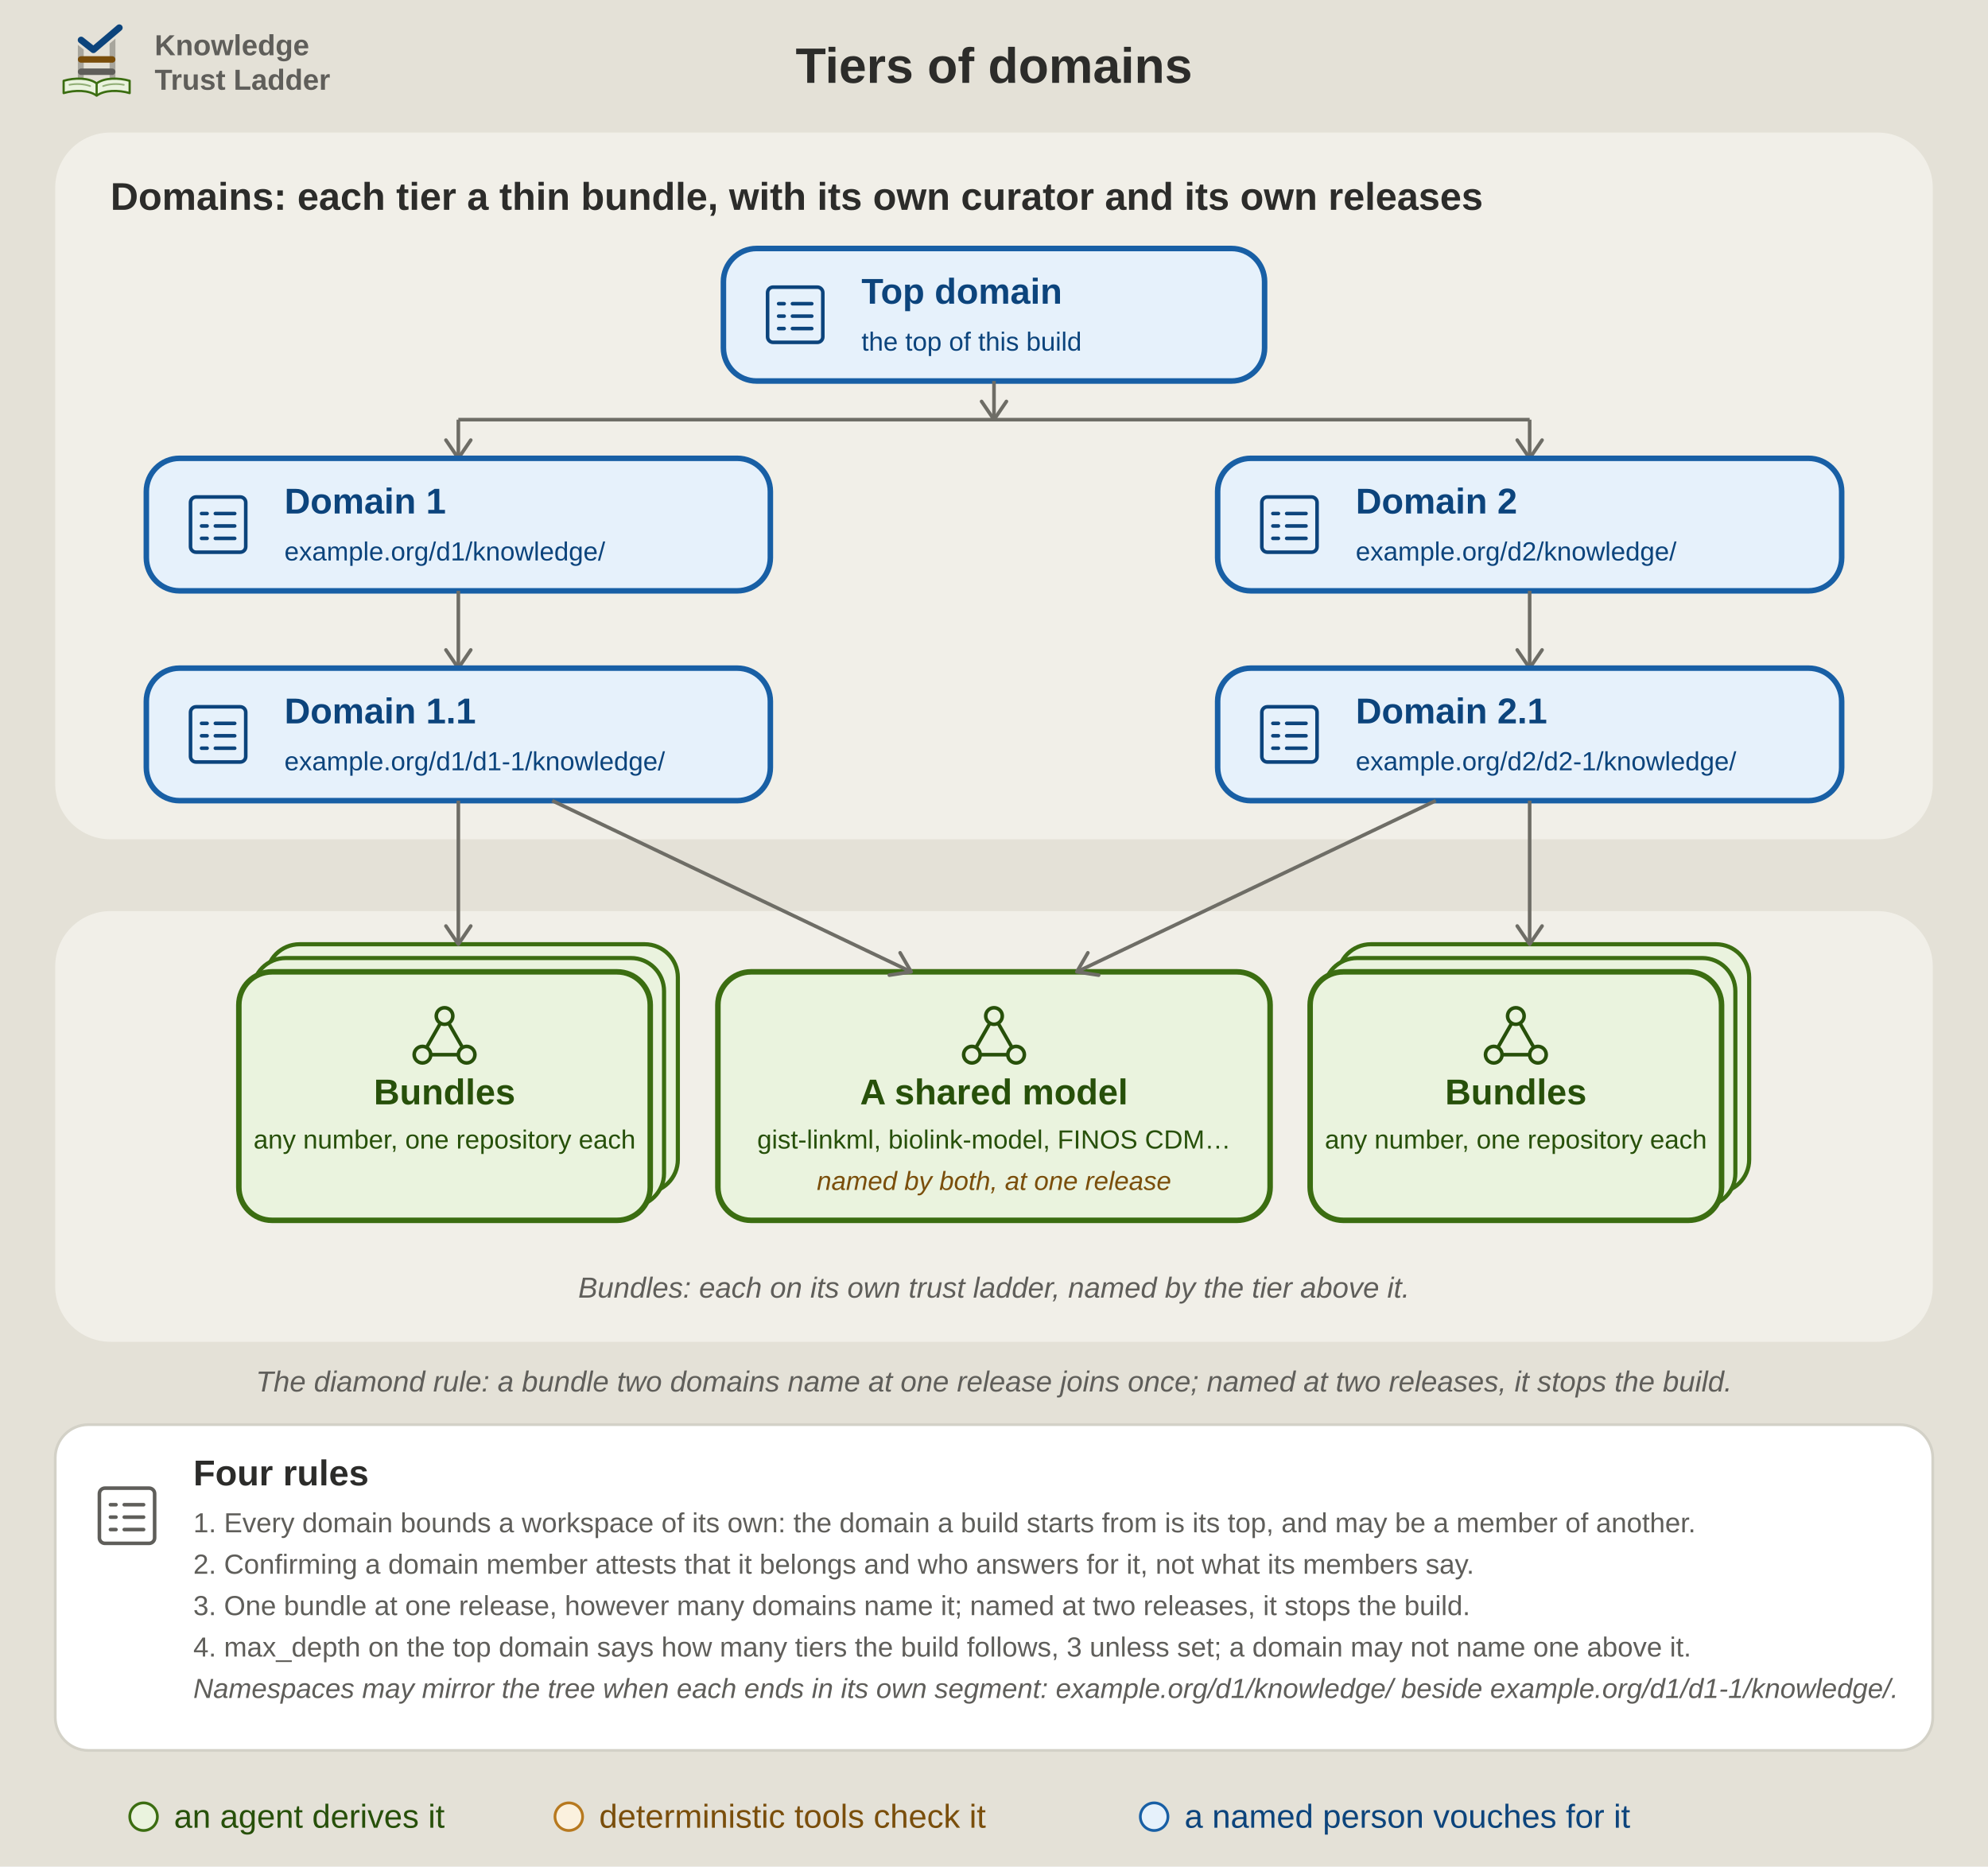
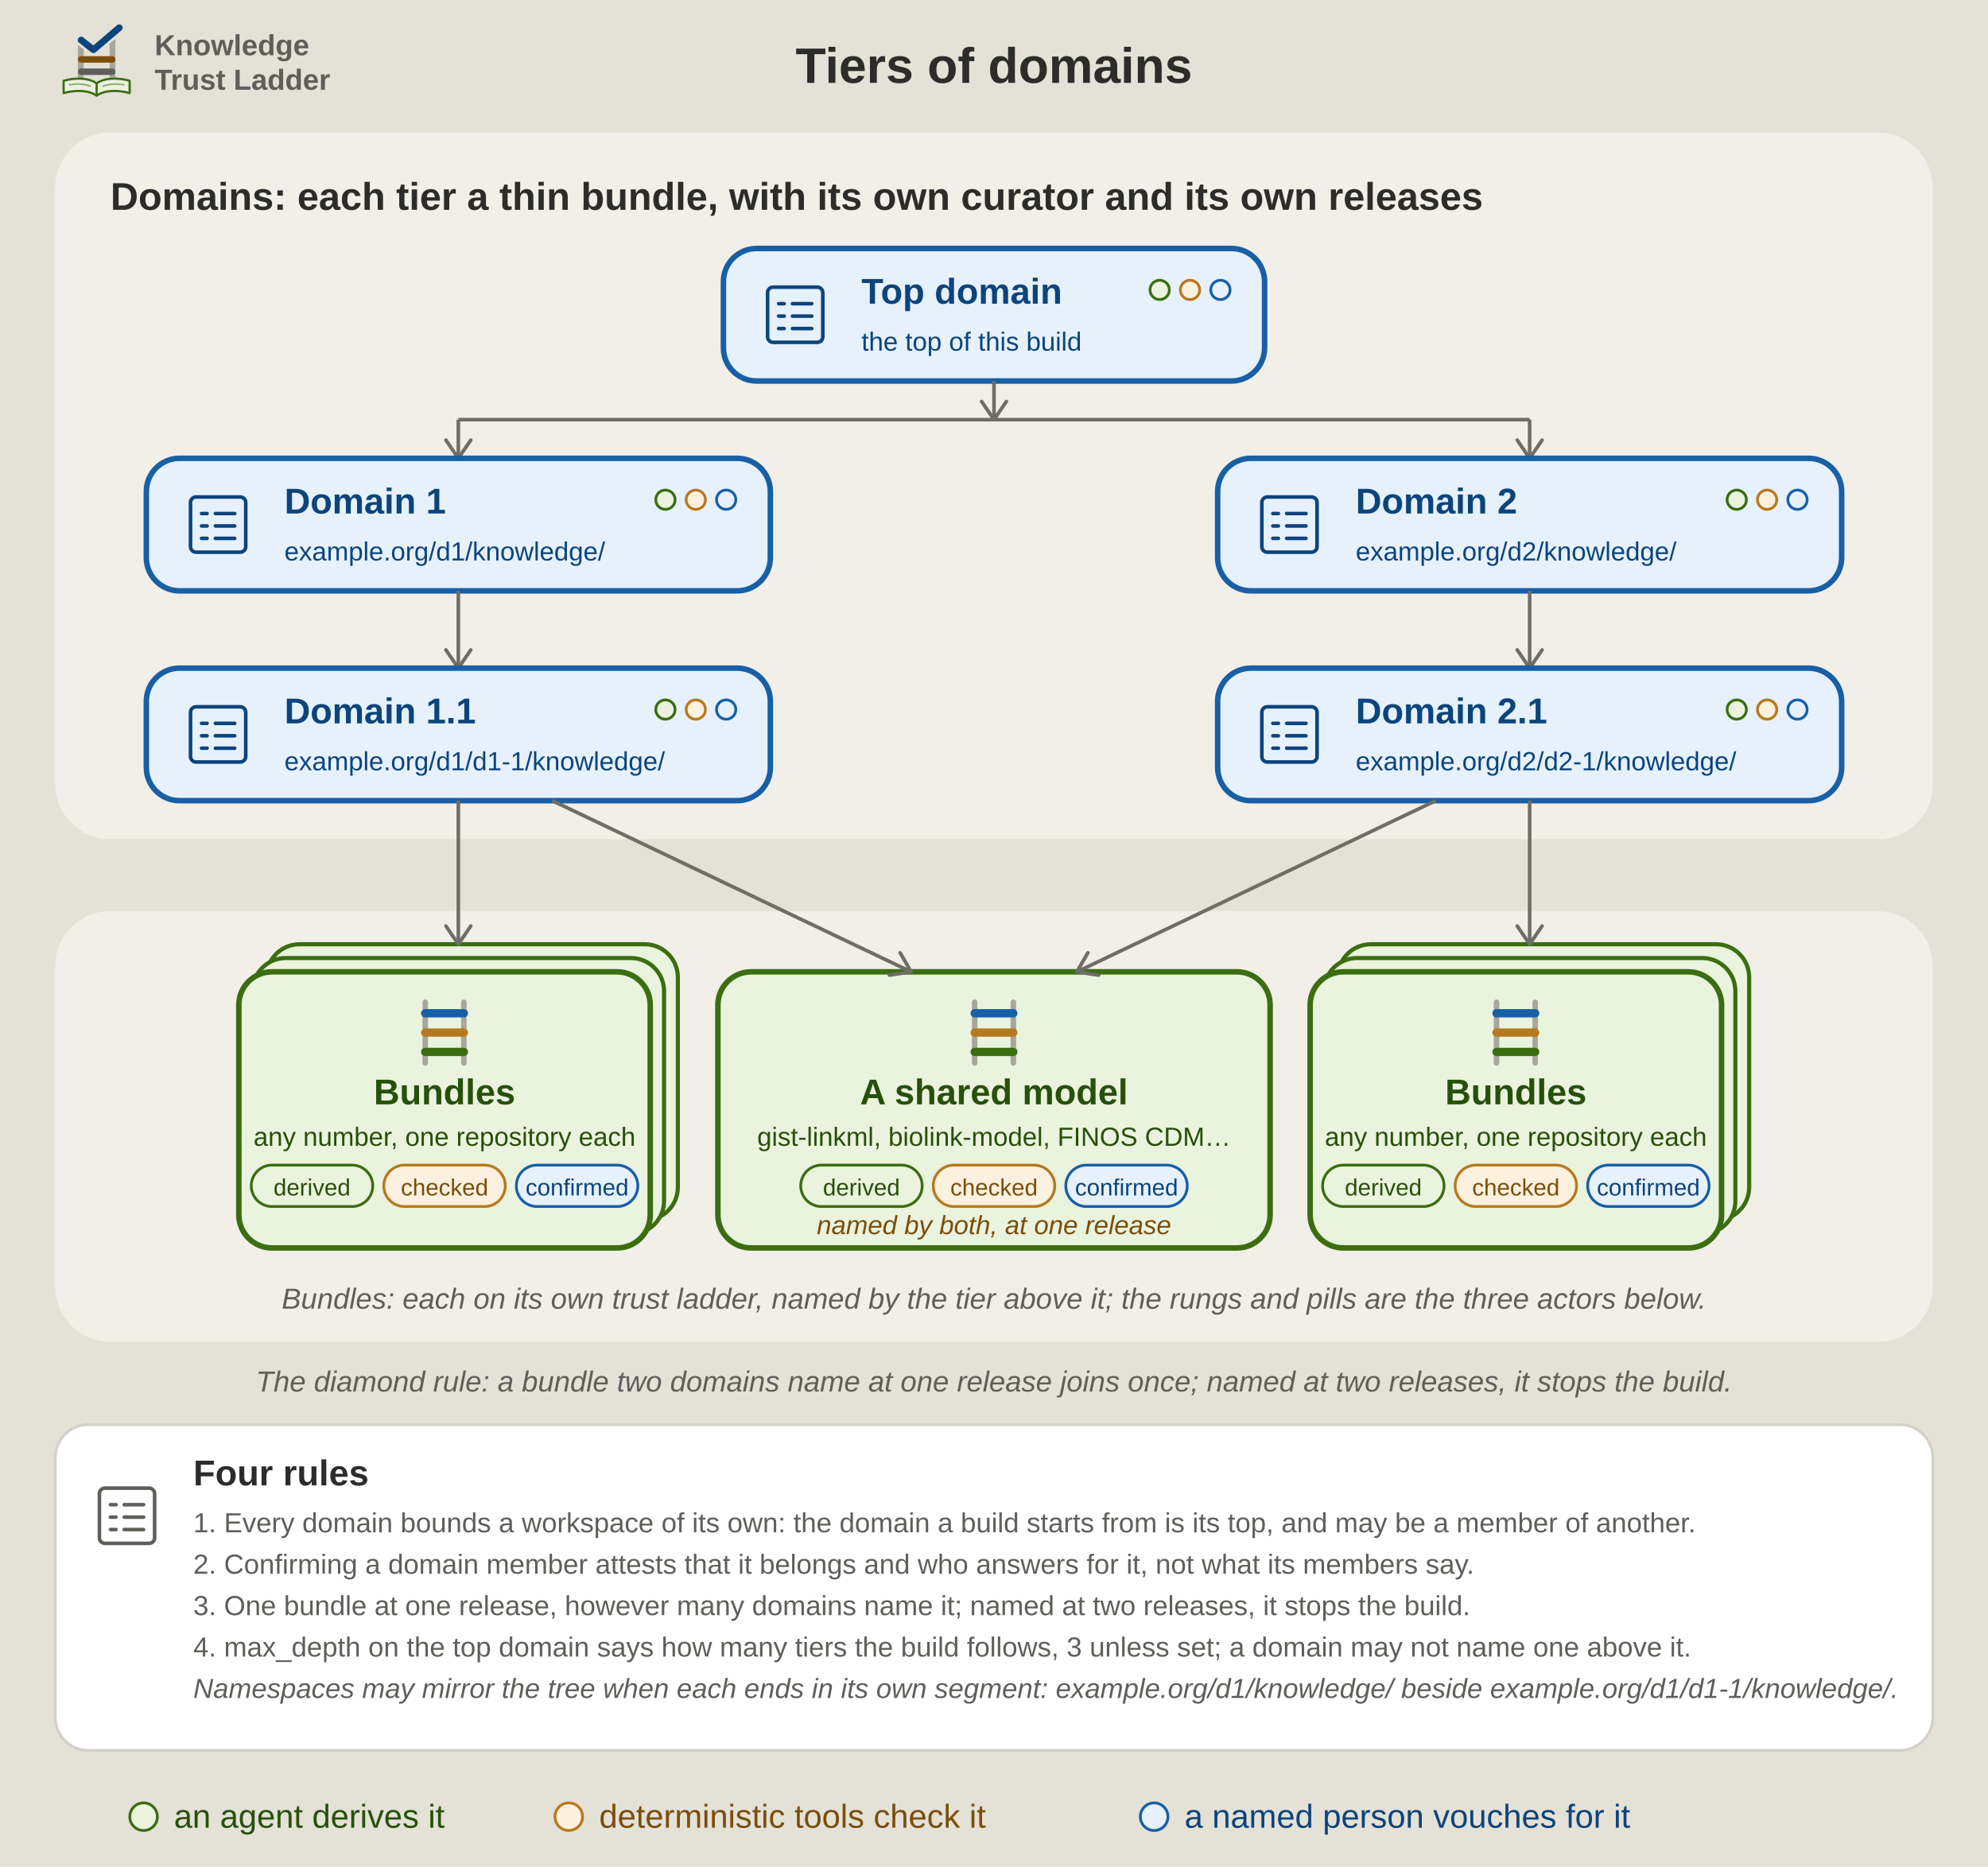
<svg xmlns="http://www.w3.org/2000/svg" width="720" height="676" viewBox="0 0 720 676" role="img" aria-labelledby="t d">
  <rect width="720" height="676" fill="#E4E1D7" />
  <g transform="translate(20,7) scale(0.46875)">
    <rect x="17.5" y="12" width="4.5" height="38" rx="2.25" fill="#A8A69D" />
    <rect x="42" y="12" width="4.5" height="38" rx="2.25" fill="#A8A69D" />
    <rect x="17.5" y="38" width="29" height="5" rx="2.5" fill="#5F5E5A" />
    <rect x="17.5" y="28.5" width="29" height="5" rx="2.5" fill="#7A4E0B" />
    <path d="M20 16 L29.5 23.5 L49.5 6.5" fill="none" stroke="#E4E1D7" stroke-width="9" stroke-linecap="round" stroke-linejoin="round" />
    <path d="M20 16 L29.5 23.5 L49.5 6.5" fill="none" stroke="#0C447C" stroke-width="5.2" stroke-linecap="round" stroke-linejoin="round" />
    <path d="M32 49.5 C26 45 15 45 6.5 47.5 v9.5 C15 54.5 26 54.5 32 59 C38 54.5 49 54.5 57.5 57 v-9.5 C49 45 38 45 32 49.5 z" fill="#EAF3DE" stroke="#3B6D11" stroke-width="1.7" stroke-linejoin="round" />
    <line x1="32" y1="49.5" x2="32" y2="59" stroke="#3B6D11" stroke-width="1.7" />
    <path d="M11 50.6 C16 49.6 22 49.8 27 51.6 M37 51.6 C42 49.8 48 49.6 53 50.6" fill="none" stroke="#3B6D11" stroke-opacity=".5" stroke-width="1.3" stroke-linecap="round" />
  </g>
  <text x="56" y="20" font-family="Arial, sans-serif" font-size="10.5" font-weight="700" fill="#5F5E5A">Knowledge</text>
  <text x="56" y="32.5" font-family="Arial, sans-serif" font-size="10.5" font-weight="700" fill="#5F5E5A">Trust Ladder</text>
  <text x="360" y="30" text-anchor="middle" font-family="Arial, sans-serif" font-size="18" font-weight="700" fill="#2C2C2A">Tiers of domains</text>
  <rect x="20" y="48" width="680" height="256" rx="20" fill="#F1EFE8" />
  <text x="40" y="76" font-family="Arial, sans-serif" font-size="14" font-weight="700" fill="#2C2C2A">Domains: each tier a thin bundle, with its own curator and its own releases</text>
  <rect x="262" y="90" width="196" height="48" rx="12" fill="#E6F1FB" stroke="#185FA5" stroke-width="2" />
  <g transform="translate(288,114)" stroke="#0C447C" stroke-width="1.3" fill="none" stroke-linecap="round" stroke-linejoin="round">
    <rect x="-10" y="-10" width="20" height="20" rx="2" />
    <line x1="-6" y1="-4" x2="-4" y2="-4" />
    <line x1="-1" y1="-4" x2="6" y2="-4" />
    <line x1="-6" y1="0.5" x2="-4" y2="0.5" />
    <line x1="-1" y1="0.5" x2="6" y2="0.5" />
    <line x1="-6" y1="5" x2="-4" y2="5" />
    <line x1="-1" y1="5" x2="6" y2="5" />
  </g>
  <text x="312" y="110" font-family="Arial, sans-serif" font-size="13" font-weight="700" fill="#0C447C">Top domain</text>
  <text x="312" y="127" font-family="Arial, sans-serif" font-size="9.5" fill="#0C447C">the top of this build</text>
+   <circle cx="420" cy="105" r="3.5" fill="#EAF3DE" stroke="#3B6D11" stroke-width="1" />
+   <circle cx="431" cy="105" r="3.5" fill="#FBF1DE" stroke="#B7791F" stroke-width="1" />
+   <circle cx="442" cy="105" r="3.5" fill="#E6F1FB" stroke="#185FA5" stroke-width="1" />
  <line x1="360" y1="138" x2="360" y2="152" stroke="#6E6D66" stroke-width="1.3" />
  <path d="M355.5 145.4 L360 152 L364.5 145.4" fill="none" stroke="#6E6D66" stroke-width="1.3" stroke-linecap="round" stroke-linejoin="round" />
  <line x1="166" y1="152" x2="554" y2="152" stroke="#6E6D66" stroke-width="1.3" />
  <line x1="166" y1="152" x2="166" y2="166" stroke="#6E6D66" stroke-width="1.3" />
  <path d="M161.5 159.4 L166 166 L170.5 159.4" fill="none" stroke="#6E6D66" stroke-width="1.3" stroke-linecap="round" stroke-linejoin="round" />
  <line x1="554" y1="152" x2="554" y2="166" stroke="#6E6D66" stroke-width="1.3" />
  <path d="M549.5 159.4 L554 166 L558.5 159.4" fill="none" stroke="#6E6D66" stroke-width="1.3" stroke-linecap="round" stroke-linejoin="round" />
  <rect x="53" y="166" width="226" height="48" rx="12" fill="#E6F1FB" stroke="#185FA5" stroke-width="2" />
  <g transform="translate(79,190)" stroke="#0C447C" stroke-width="1.3" fill="none" stroke-linecap="round" stroke-linejoin="round">
    <rect x="-10" y="-10" width="20" height="20" rx="2" />
    <line x1="-6" y1="-4" x2="-4" y2="-4" />
    <line x1="-1" y1="-4" x2="6" y2="-4" />
    <line x1="-6" y1="0.5" x2="-4" y2="0.5" />
    <line x1="-1" y1="0.5" x2="6" y2="0.5" />
    <line x1="-6" y1="5" x2="-4" y2="5" />
    <line x1="-1" y1="5" x2="6" y2="5" />
  </g>
  <text x="103" y="186" font-family="Arial, sans-serif" font-size="13" font-weight="700" fill="#0C447C">Domain 1</text>
  <text x="103" y="203" font-family="Arial, sans-serif" font-size="9.5" fill="#0C447C">example.org/d1/knowledge/</text>
+   <circle cx="241" cy="181" r="3.5" fill="#EAF3DE" stroke="#3B6D11" stroke-width="1" />
+   <circle cx="252" cy="181" r="3.5" fill="#FBF1DE" stroke="#B7791F" stroke-width="1" />
+   <circle cx="263" cy="181" r="3.5" fill="#E6F1FB" stroke="#185FA5" stroke-width="1" />
  <rect x="441" y="166" width="226" height="48" rx="12" fill="#E6F1FB" stroke="#185FA5" stroke-width="2" />
  <g transform="translate(467,190)" stroke="#0C447C" stroke-width="1.3" fill="none" stroke-linecap="round" stroke-linejoin="round">
    <rect x="-10" y="-10" width="20" height="20" rx="2" />
    <line x1="-6" y1="-4" x2="-4" y2="-4" />
    <line x1="-1" y1="-4" x2="6" y2="-4" />
    <line x1="-6" y1="0.5" x2="-4" y2="0.5" />
    <line x1="-1" y1="0.5" x2="6" y2="0.5" />
    <line x1="-6" y1="5" x2="-4" y2="5" />
    <line x1="-1" y1="5" x2="6" y2="5" />
  </g>
  <text x="491" y="186" font-family="Arial, sans-serif" font-size="13" font-weight="700" fill="#0C447C">Domain 2</text>
  <text x="491" y="203" font-family="Arial, sans-serif" font-size="9.5" fill="#0C447C">example.org/d2/knowledge/</text>
+   <circle cx="629" cy="181" r="3.5" fill="#EAF3DE" stroke="#3B6D11" stroke-width="1" />
+   <circle cx="640" cy="181" r="3.5" fill="#FBF1DE" stroke="#B7791F" stroke-width="1" />
+   <circle cx="651" cy="181" r="3.5" fill="#E6F1FB" stroke="#185FA5" stroke-width="1" />
  <line x1="166" y1="214" x2="166" y2="242" stroke="#6E6D66" stroke-width="1.3" />
  <path d="M161.5 235.4 L166 242 L170.5 235.4" fill="none" stroke="#6E6D66" stroke-width="1.3" stroke-linecap="round" stroke-linejoin="round" />
  <line x1="554" y1="214" x2="554" y2="242" stroke="#6E6D66" stroke-width="1.3" />
  <path d="M549.5 235.4 L554 242 L558.5 235.4" fill="none" stroke="#6E6D66" stroke-width="1.3" stroke-linecap="round" stroke-linejoin="round" />
  <rect x="53" y="242" width="226" height="48" rx="12" fill="#E6F1FB" stroke="#185FA5" stroke-width="2" />
  <g transform="translate(79,266)" stroke="#0C447C" stroke-width="1.3" fill="none" stroke-linecap="round" stroke-linejoin="round">
    <rect x="-10" y="-10" width="20" height="20" rx="2" />
    <line x1="-6" y1="-4" x2="-4" y2="-4" />
    <line x1="-1" y1="-4" x2="6" y2="-4" />
    <line x1="-6" y1="0.5" x2="-4" y2="0.5" />
    <line x1="-1" y1="0.5" x2="6" y2="0.5" />
    <line x1="-6" y1="5" x2="-4" y2="5" />
    <line x1="-1" y1="5" x2="6" y2="5" />
  </g>
  <text x="103" y="262" font-family="Arial, sans-serif" font-size="13" font-weight="700" fill="#0C447C">Domain 1.1</text>
  <text x="103" y="279" font-family="Arial, sans-serif" font-size="9.5" fill="#0C447C">example.org/d1/d1-1/knowledge/</text>
+   <circle cx="241" cy="257" r="3.5" fill="#EAF3DE" stroke="#3B6D11" stroke-width="1" />
+   <circle cx="252" cy="257" r="3.5" fill="#FBF1DE" stroke="#B7791F" stroke-width="1" />
+   <circle cx="263" cy="257" r="3.5" fill="#E6F1FB" stroke="#185FA5" stroke-width="1" />
  <rect x="441" y="242" width="226" height="48" rx="12" fill="#E6F1FB" stroke="#185FA5" stroke-width="2" />
  <g transform="translate(467,266)" stroke="#0C447C" stroke-width="1.3" fill="none" stroke-linecap="round" stroke-linejoin="round">
    <rect x="-10" y="-10" width="20" height="20" rx="2" />
    <line x1="-6" y1="-4" x2="-4" y2="-4" />
    <line x1="-1" y1="-4" x2="6" y2="-4" />
    <line x1="-6" y1="0.5" x2="-4" y2="0.5" />
    <line x1="-1" y1="0.5" x2="6" y2="0.5" />
    <line x1="-6" y1="5" x2="-4" y2="5" />
    <line x1="-1" y1="5" x2="6" y2="5" />
  </g>
  <text x="491" y="262" font-family="Arial, sans-serif" font-size="13" font-weight="700" fill="#0C447C">Domain 2.1</text>
  <text x="491" y="279" font-family="Arial, sans-serif" font-size="9.5" fill="#0C447C">example.org/d2/d2-1/knowledge/</text>
+   <circle cx="629" cy="257" r="3.5" fill="#EAF3DE" stroke="#3B6D11" stroke-width="1" />
+   <circle cx="640" cy="257" r="3.5" fill="#FBF1DE" stroke="#B7791F" stroke-width="1" />
+   <circle cx="651" cy="257" r="3.5" fill="#E6F1FB" stroke="#185FA5" stroke-width="1" />
  <rect x="20" y="330" width="680" height="156" rx="20" fill="#F1EFE8" />
-   <rect x="96.5" y="342" width="149" height="90" rx="12" fill="#EAF3DE" stroke="#3B6D11" stroke-width="1.5" />
-   <rect x="91.5" y="347" width="149" height="90" rx="12" fill="#EAF3DE" stroke="#3B6D11" stroke-width="1.5" />
-   <rect x="86.5" y="352" width="149" height="90" rx="12" fill="#EAF3DE" stroke="#3B6D11" stroke-width="2" />
-   <g transform="translate(161.0,376)" stroke="#27500A" stroke-width="1.3" fill="none" stroke-linecap="round" stroke-linejoin="round">
-     <line x1="-8" y1="6" x2="0" y2="-8" />
-     <line x1="8" y1="6" x2="0" y2="-8" />
-     <line x1="-8" y1="6" x2="8" y2="6" />
-     <circle cx="0" cy="-8" r="3" fill="#EAF3DE" />
-     <circle cx="-8" cy="6" r="3" fill="#EAF3DE" />
-     <circle cx="8" cy="6" r="3" fill="#EAF3DE" />
+   <rect x="96.5" y="342" width="149" height="100" rx="12" fill="#EAF3DE" stroke="#3B6D11" stroke-width="1.5" />
+   <rect x="91.5" y="347" width="149" height="100" rx="12" fill="#EAF3DE" stroke="#3B6D11" stroke-width="1.5" />
+   <rect x="86.5" y="352" width="149" height="100" rx="12" fill="#EAF3DE" stroke="#3B6D11" stroke-width="2" />
+   <g transform="translate(161.0,374)" stroke-linecap="round">
+     <line x1="-7" y1="-11" x2="-7" y2="11" stroke="#A8A69D" stroke-width="2" />
+     <line x1="7" y1="-11" x2="7" y2="11" stroke="#A8A69D" stroke-width="2" />
+     <line x1="-7" y1="7" x2="7" y2="7" stroke="#3B6D11" stroke-width="3" />
+     <line x1="-7" y1="0" x2="7" y2="0" stroke="#B7791F" stroke-width="3" />
+     <line x1="-7" y1="-7" x2="7" y2="-7" stroke="#185FA5" stroke-width="3" />
  </g>
  <text x="161.0" y="400" text-anchor="middle" font-family="Arial, sans-serif" font-size="13" font-weight="700" fill="#27500A">Bundles</text>
-   <text x="161.0" y="416" text-anchor="middle" font-family="Arial, sans-serif" font-size="9.5" fill="#27500A">any number, one repository each</text>
-   <rect x="260" y="352" width="200" height="90" rx="12" fill="#EAF3DE" stroke="#3B6D11" stroke-width="2" />
-   <g transform="translate(360.0,376)" stroke="#27500A" stroke-width="1.3" fill="none" stroke-linecap="round" stroke-linejoin="round">
-     <line x1="-8" y1="6" x2="0" y2="-8" />
-     <line x1="8" y1="6" x2="0" y2="-8" />
-     <line x1="-8" y1="6" x2="8" y2="6" />
-     <circle cx="0" cy="-8" r="3" fill="#EAF3DE" />
-     <circle cx="-8" cy="6" r="3" fill="#EAF3DE" />
-     <circle cx="8" cy="6" r="3" fill="#EAF3DE" />
+   <text x="161.0" y="415" text-anchor="middle" font-family="Arial, sans-serif" font-size="9.5" fill="#27500A">any number, one repository each</text>
+   <rect x="91.0" y="422" width="44" height="15" rx="7.5" fill="#EAF3DE" stroke="#3B6D11" stroke-width="1" />
+   <text x="113.0" y="433" text-anchor="middle" font-family="Arial, sans-serif" font-size="8.5" fill="#27500A">derived</text>
+   <rect x="139.0" y="422" width="44" height="15" rx="7.5" fill="#FBF1DE" stroke="#B7791F" stroke-width="1" />
+   <text x="161.0" y="433" text-anchor="middle" font-family="Arial, sans-serif" font-size="8.5" fill="#7A4E0B">checked</text>
+   <rect x="187.0" y="422" width="44" height="15" rx="7.5" fill="#E6F1FB" stroke="#185FA5" stroke-width="1" />
+   <text x="209.0" y="433" text-anchor="middle" font-family="Arial, sans-serif" font-size="8.5" fill="#0C447C">confirmed</text>
+   <rect x="260" y="352" width="200" height="100" rx="12" fill="#EAF3DE" stroke="#3B6D11" stroke-width="2" />
+   <g transform="translate(360.0,374)" stroke-linecap="round">
+     <line x1="-7" y1="-11" x2="-7" y2="11" stroke="#A8A69D" stroke-width="2" />
+     <line x1="7" y1="-11" x2="7" y2="11" stroke="#A8A69D" stroke-width="2" />
+     <line x1="-7" y1="7" x2="7" y2="7" stroke="#3B6D11" stroke-width="3" />
+     <line x1="-7" y1="0" x2="7" y2="0" stroke="#B7791F" stroke-width="3" />
+     <line x1="-7" y1="-7" x2="7" y2="-7" stroke="#185FA5" stroke-width="3" />
  </g>
  <text x="360.0" y="400" text-anchor="middle" font-family="Arial, sans-serif" font-size="13" font-weight="700" fill="#27500A">A shared model</text>
-   <text x="360.0" y="416" text-anchor="middle" font-family="Arial, sans-serif" font-size="9.5" fill="#27500A">gist-linkml, biolink-model, FINOS CDM…</text>
-   <text x="360.0" y="431" text-anchor="middle" font-family="Arial, sans-serif" font-size="9.5" font-style="italic" fill="#7A4E0B">named by both, at one release</text>
-   <rect x="484.5" y="342" width="149" height="90" rx="12" fill="#EAF3DE" stroke="#3B6D11" stroke-width="1.5" />
-   <rect x="479.5" y="347" width="149" height="90" rx="12" fill="#EAF3DE" stroke="#3B6D11" stroke-width="1.5" />
-   <rect x="474.5" y="352" width="149" height="90" rx="12" fill="#EAF3DE" stroke="#3B6D11" stroke-width="2" />
-   <g transform="translate(549.0,376)" stroke="#27500A" stroke-width="1.3" fill="none" stroke-linecap="round" stroke-linejoin="round">
-     <line x1="-8" y1="6" x2="0" y2="-8" />
-     <line x1="8" y1="6" x2="0" y2="-8" />
-     <line x1="-8" y1="6" x2="8" y2="6" />
-     <circle cx="0" cy="-8" r="3" fill="#EAF3DE" />
-     <circle cx="-8" cy="6" r="3" fill="#EAF3DE" />
-     <circle cx="8" cy="6" r="3" fill="#EAF3DE" />
+   <text x="360.0" y="415" text-anchor="middle" font-family="Arial, sans-serif" font-size="9.5" fill="#27500A">gist-linkml, biolink-model, FINOS CDM…</text>
+   <rect x="290.0" y="422" width="44" height="15" rx="7.5" fill="#EAF3DE" stroke="#3B6D11" stroke-width="1" />
+   <text x="312.0" y="433" text-anchor="middle" font-family="Arial, sans-serif" font-size="8.5" fill="#27500A">derived</text>
+   <rect x="338.0" y="422" width="44" height="15" rx="7.5" fill="#FBF1DE" stroke="#B7791F" stroke-width="1" />
+   <text x="360.0" y="433" text-anchor="middle" font-family="Arial, sans-serif" font-size="8.5" fill="#7A4E0B">checked</text>
+   <rect x="386.0" y="422" width="44" height="15" rx="7.5" fill="#E6F1FB" stroke="#185FA5" stroke-width="1" />
+   <text x="408.0" y="433" text-anchor="middle" font-family="Arial, sans-serif" font-size="8.5" fill="#0C447C">confirmed</text>
+   <text x="360.0" y="447" text-anchor="middle" font-family="Arial, sans-serif" font-size="9.5" font-style="italic" fill="#7A4E0B">named by both, at one release</text>
+   <rect x="484.5" y="342" width="149" height="100" rx="12" fill="#EAF3DE" stroke="#3B6D11" stroke-width="1.5" />
+   <rect x="479.5" y="347" width="149" height="100" rx="12" fill="#EAF3DE" stroke="#3B6D11" stroke-width="1.5" />
+   <rect x="474.5" y="352" width="149" height="100" rx="12" fill="#EAF3DE" stroke="#3B6D11" stroke-width="2" />
+   <g transform="translate(549.0,374)" stroke-linecap="round">
+     <line x1="-7" y1="-11" x2="-7" y2="11" stroke="#A8A69D" stroke-width="2" />
+     <line x1="7" y1="-11" x2="7" y2="11" stroke="#A8A69D" stroke-width="2" />
+     <line x1="-7" y1="7" x2="7" y2="7" stroke="#3B6D11" stroke-width="3" />
+     <line x1="-7" y1="0" x2="7" y2="0" stroke="#B7791F" stroke-width="3" />
+     <line x1="-7" y1="-7" x2="7" y2="-7" stroke="#185FA5" stroke-width="3" />
  </g>
  <text x="549.0" y="400" text-anchor="middle" font-family="Arial, sans-serif" font-size="13" font-weight="700" fill="#27500A">Bundles</text>
-   <text x="549.0" y="416" text-anchor="middle" font-family="Arial, sans-serif" font-size="9.5" fill="#27500A">any number, one repository each</text>
-   <text x="360" y="470" text-anchor="middle" font-family="Arial, sans-serif" font-size="10.5" font-style="italic" fill="#5F5E5A">Bundles: each on its own trust ladder, named by the tier above it.</text>
+   <text x="549.0" y="415" text-anchor="middle" font-family="Arial, sans-serif" font-size="9.5" fill="#27500A">any number, one repository each</text>
+   <rect x="479.0" y="422" width="44" height="15" rx="7.5" fill="#EAF3DE" stroke="#3B6D11" stroke-width="1" />
+   <text x="501.0" y="433" text-anchor="middle" font-family="Arial, sans-serif" font-size="8.5" fill="#27500A">derived</text>
+   <rect x="527.0" y="422" width="44" height="15" rx="7.5" fill="#FBF1DE" stroke="#B7791F" stroke-width="1" />
+   <text x="549.0" y="433" text-anchor="middle" font-family="Arial, sans-serif" font-size="8.5" fill="#7A4E0B">checked</text>
+   <rect x="575.0" y="422" width="44" height="15" rx="7.5" fill="#E6F1FB" stroke="#185FA5" stroke-width="1" />
+   <text x="597.0" y="433" text-anchor="middle" font-family="Arial, sans-serif" font-size="8.5" fill="#0C447C">confirmed</text>
+   <text x="360" y="474" text-anchor="middle" font-family="Arial, sans-serif" font-size="10.5" font-style="italic" fill="#5F5E5A">Bundles: each on its own trust ladder, named by the tier above it; the rungs and pills are the three actors below.</text>
  <line x1="166" y1="290" x2="166" y2="342" stroke="#6E6D66" stroke-width="1.3" />
  <path d="M161.5 335.4 L166 342 L170.5 335.4" fill="none" stroke="#6E6D66" stroke-width="1.3" stroke-linecap="round" stroke-linejoin="round" />
  <line x1="554" y1="290" x2="554" y2="342" stroke="#6E6D66" stroke-width="1.3" />
  <path d="M549.5 335.4 L554 342 L558.5 335.4" fill="none" stroke="#6E6D66" stroke-width="1.3" stroke-linecap="round" stroke-linejoin="round" />
  <line x1="200" y1="290" x2="330" y2="352" stroke="#6E6D66" stroke-width="1.3" />
  <path d="M326.0 345.1 L330 352 L322.1 353.2" fill="none" stroke="#6E6D66" stroke-width="1.3" stroke-linecap="round" stroke-linejoin="round" />
  <line x1="520" y1="290" x2="390" y2="352" stroke="#6E6D66" stroke-width="1.3" />
  <path d="M397.9 353.2 L390 352 L394.0 345.1" fill="none" stroke="#6E6D66" stroke-width="1.3" stroke-linecap="round" stroke-linejoin="round" />
  <text x="360" y="504" text-anchor="middle" font-family="Arial, sans-serif" font-size="10.5" font-style="italic" fill="#5F5E5A">The diamond rule: a bundle two domains name at one release joins once; named at two releases, it stops the build.</text>
  <rect x="20" y="516" width="680" height="118" rx="12" fill="#ffffff" stroke="#D3D1C7" stroke-width="1" />
  <g transform="translate(46,549)" stroke="#5F5E5A" stroke-width="1.3" fill="none" stroke-linecap="round" stroke-linejoin="round">
    <rect x="-10" y="-10" width="20" height="20" rx="2" />
    <line x1="-6" y1="-4" x2="-4" y2="-4" />
    <line x1="-1" y1="-4" x2="6" y2="-4" />
    <line x1="-6" y1="0.5" x2="-4" y2="0.5" />
    <line x1="-1" y1="0.5" x2="6" y2="0.5" />
    <line x1="-6" y1="5" x2="-4" y2="5" />
    <line x1="-1" y1="5" x2="6" y2="5" />
  </g>
  <text x="70" y="538" font-family="Arial, sans-serif" font-size="13" font-weight="700" fill="#2C2C2A">Four rules</text>
  <text x="70" y="555" font-family="Arial, sans-serif" font-size="10" fill="#5F5E5A">1. Every domain bounds a workspace of its own: the domain a build starts from is its top, and may be a member of another.</text>
  <text x="70" y="570" font-family="Arial, sans-serif" font-size="10" fill="#5F5E5A">2. Confirming a domain member attests that it belongs and who answers for it, not what its members say.</text>
  <text x="70" y="585" font-family="Arial, sans-serif" font-size="10" fill="#5F5E5A">3. One bundle at one release, however many domains name it; named at two releases, it stops the build.</text>
  <text x="70" y="600" font-family="Arial, sans-serif" font-size="10" fill="#5F5E5A">4. max_depth on the top domain says how many tiers the build follows, 3 unless set; a domain may not name one above it.</text>
  <text x="70" y="615" font-family="Arial, sans-serif" font-size="10" font-style="italic" fill="#5F5E5A">Namespaces may mirror the tree when each ends in its own segment: example.org/d1/knowledge/ beside example.org/d1/d1-1/knowledge/.</text>
  <circle cx="52" cy="658" r="5" fill="#EAF3DE" stroke="#3B6D11" stroke-width="1" />
  <text x="63" y="662" font-family="Arial, sans-serif" font-size="12" fill="#27500A">an agent derives it</text>
  <circle cx="206" cy="658" r="5" fill="#FBF1DE" stroke="#B7791F" stroke-width="1" />
  <text x="217" y="662" font-family="Arial, sans-serif" font-size="12" fill="#7A4E0B">deterministic tools check it</text>
  <circle cx="418" cy="658" r="5" fill="#E6F1FB" stroke="#185FA5" stroke-width="1" />
  <text x="429" y="662" font-family="Arial, sans-serif" font-size="12" fill="#0C447C">a named person vouches for it</text>
</svg>
